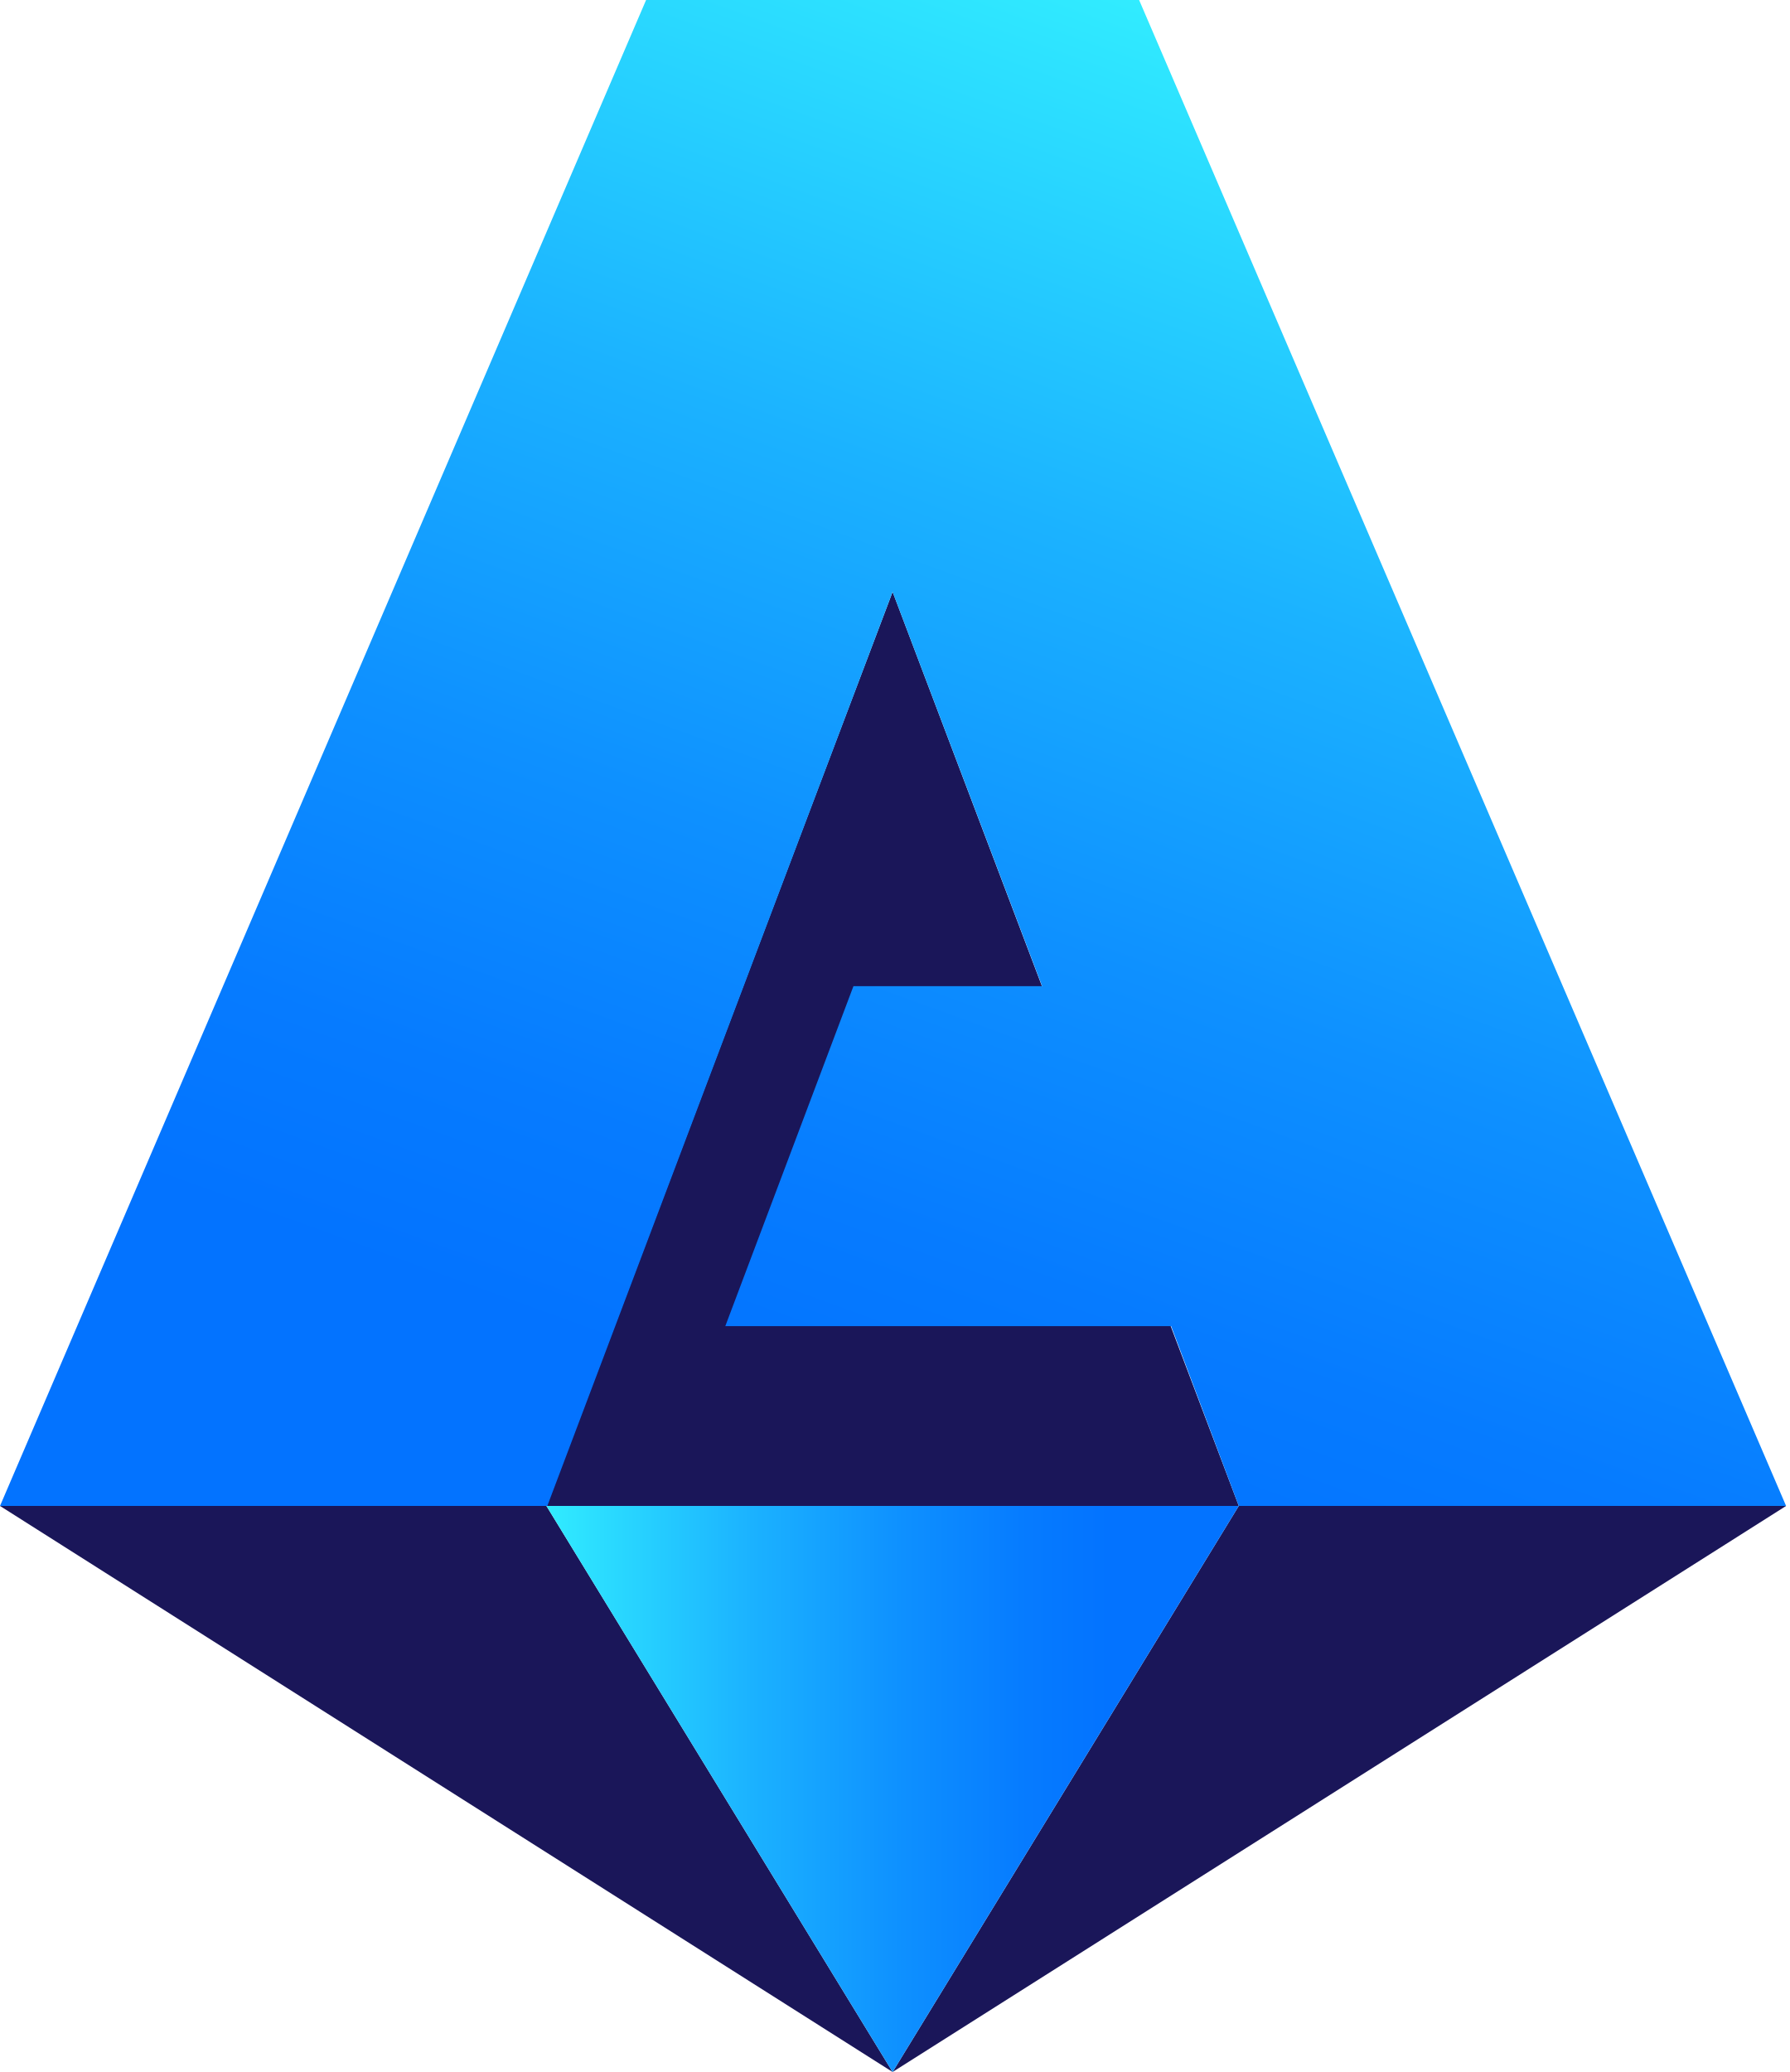
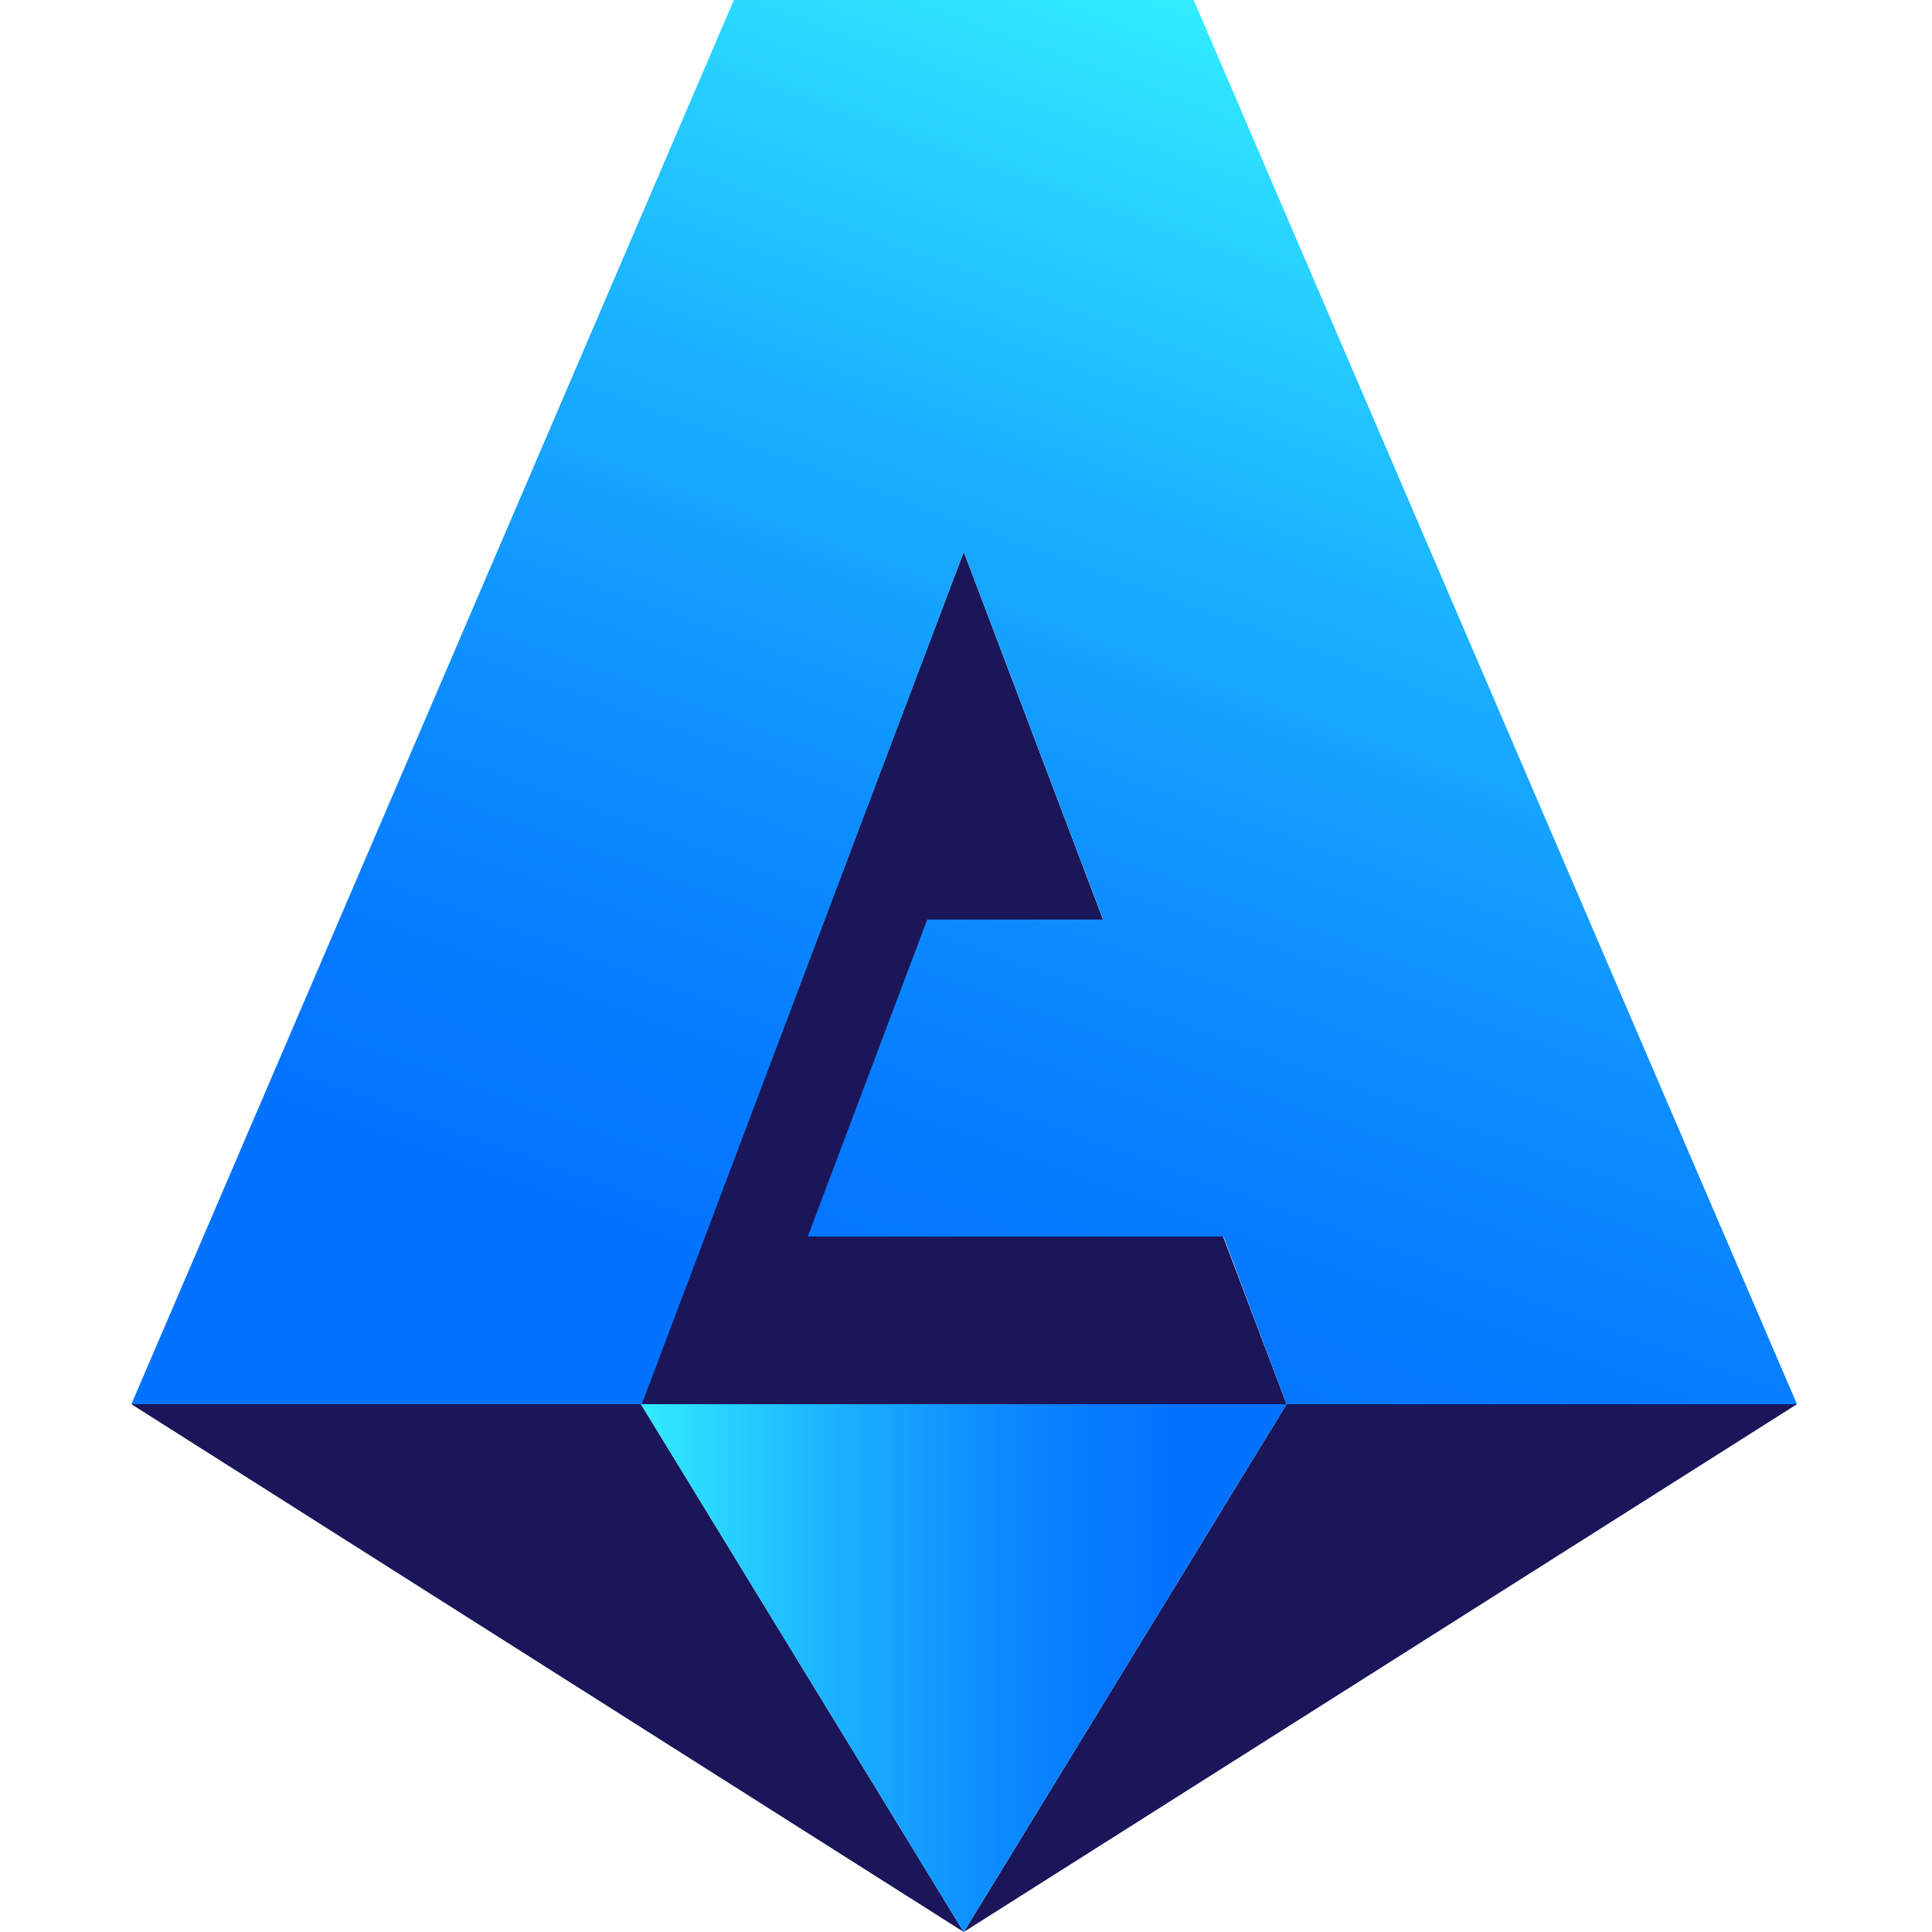
- <svg xmlns="http://www.w3.org/2000/svg" width="432" height="500" fill="none">
-   <path fill="#1A1659" d="M0 363.402h131.873L215.421 500 0 363.402ZM431.057 363.402H298.969L215.421 500l215.636-136.598ZM131.873 363.402h167.096l-83.548-220.576-83.548 220.576Z" />
-   <path fill="url(#a)" d="m215.421 500 83.548-136.598H131.873L215.421 500Z" />
-   <path fill="url(#b)" d="m215.421 142.826 36.082 95.146h-45.532l-30.928 82.045h107.603l16.323 43.385h132.088L274.914 0H155.928L0 363.402h132.088l83.333-220.576Z" />
+ <svg xmlns="http://www.w3.org/2000/svg" width="500" height="500" viewBox="0 0 500 500" fill="none">
+   <path d="M34 363.402H165.873L249.421 500L34 363.402Z" fill="#1A1659" />
+   <path d="M465.057 363.402H332.969L249.421 500L465.057 363.402Z" fill="#1A1659" />
+   <path d="M165.873 363.402H249.421H332.969L249.421 142.826L165.873 363.402Z" fill="#1A1659" />
+   <path d="M249.421 500L332.969 363.402H165.873L249.421 500Z" fill="url(#paint0_linear_1112_8263)" />
+   <path d="M249.421 142.826L285.503 237.972H239.971L209.043 320.017H316.646L332.969 363.402H465.057L308.914 0C269.18 0 229.662 0 189.928 0L34 363.402H166.088L249.421 142.826Z" fill="url(#paint1_linear_1112_8263)" />
  <defs>
-     <linearGradient id="a" x1="131.959" x2="298.974" y1="431.615" y2="431.615" gradientUnits="userSpaceOnUse">
+     <linearGradient id="paint0_linear_1112_8263" x1="165.959" y1="431.615" x2="332.974" y2="431.615" gradientUnits="userSpaceOnUse">
      <stop stop-color="#31ECFF" />
-       <stop offset=".049" stop-color="#2DE2FF" />
-       <stop offset=".296" stop-color="#1BB2FF" />
-       <stop offset=".515" stop-color="#0E90FF" />
-       <stop offset=".694" stop-color="#067BFF" />
-       <stop offset=".812" stop-color="#0373FF" />
+       <stop offset="0.049" stop-color="#2DE2FF" />
+       <stop offset="0.296" stop-color="#1BB2FF" />
+       <stop offset="0.515" stop-color="#0E90FF" />
+       <stop offset="0.694" stop-color="#067BFF" />
+       <stop offset="0.812" stop-color="#0373FF" />
    </linearGradient>
-     <linearGradient id="b" x1="339.241" x2="190.322" y1="23.461" y2="432.611" gradientUnits="userSpaceOnUse">
+     <linearGradient id="paint1_linear_1112_8263" x1="373.241" y1="23.461" x2="224.322" y2="432.611" gradientUnits="userSpaceOnUse">
      <stop stop-color="#31ECFF" />
-       <stop offset=".049" stop-color="#2DE2FF" />
-       <stop offset=".293" stop-color="#1BB2FF" />
-       <stop offset=".509" stop-color="#0E90FF" />
-       <stop offset=".686" stop-color="#067BFF" />
-       <stop offset=".803" stop-color="#0373FF" />
+       <stop offset="0.049" stop-color="#2DE2FF" />
+       <stop offset="0.293" stop-color="#1BB2FF" />
+       <stop offset="0.509" stop-color="#0E90FF" />
+       <stop offset="0.686" stop-color="#067BFF" />
+       <stop offset="0.803" stop-color="#0373FF" />
    </linearGradient>
  </defs>
</svg>
